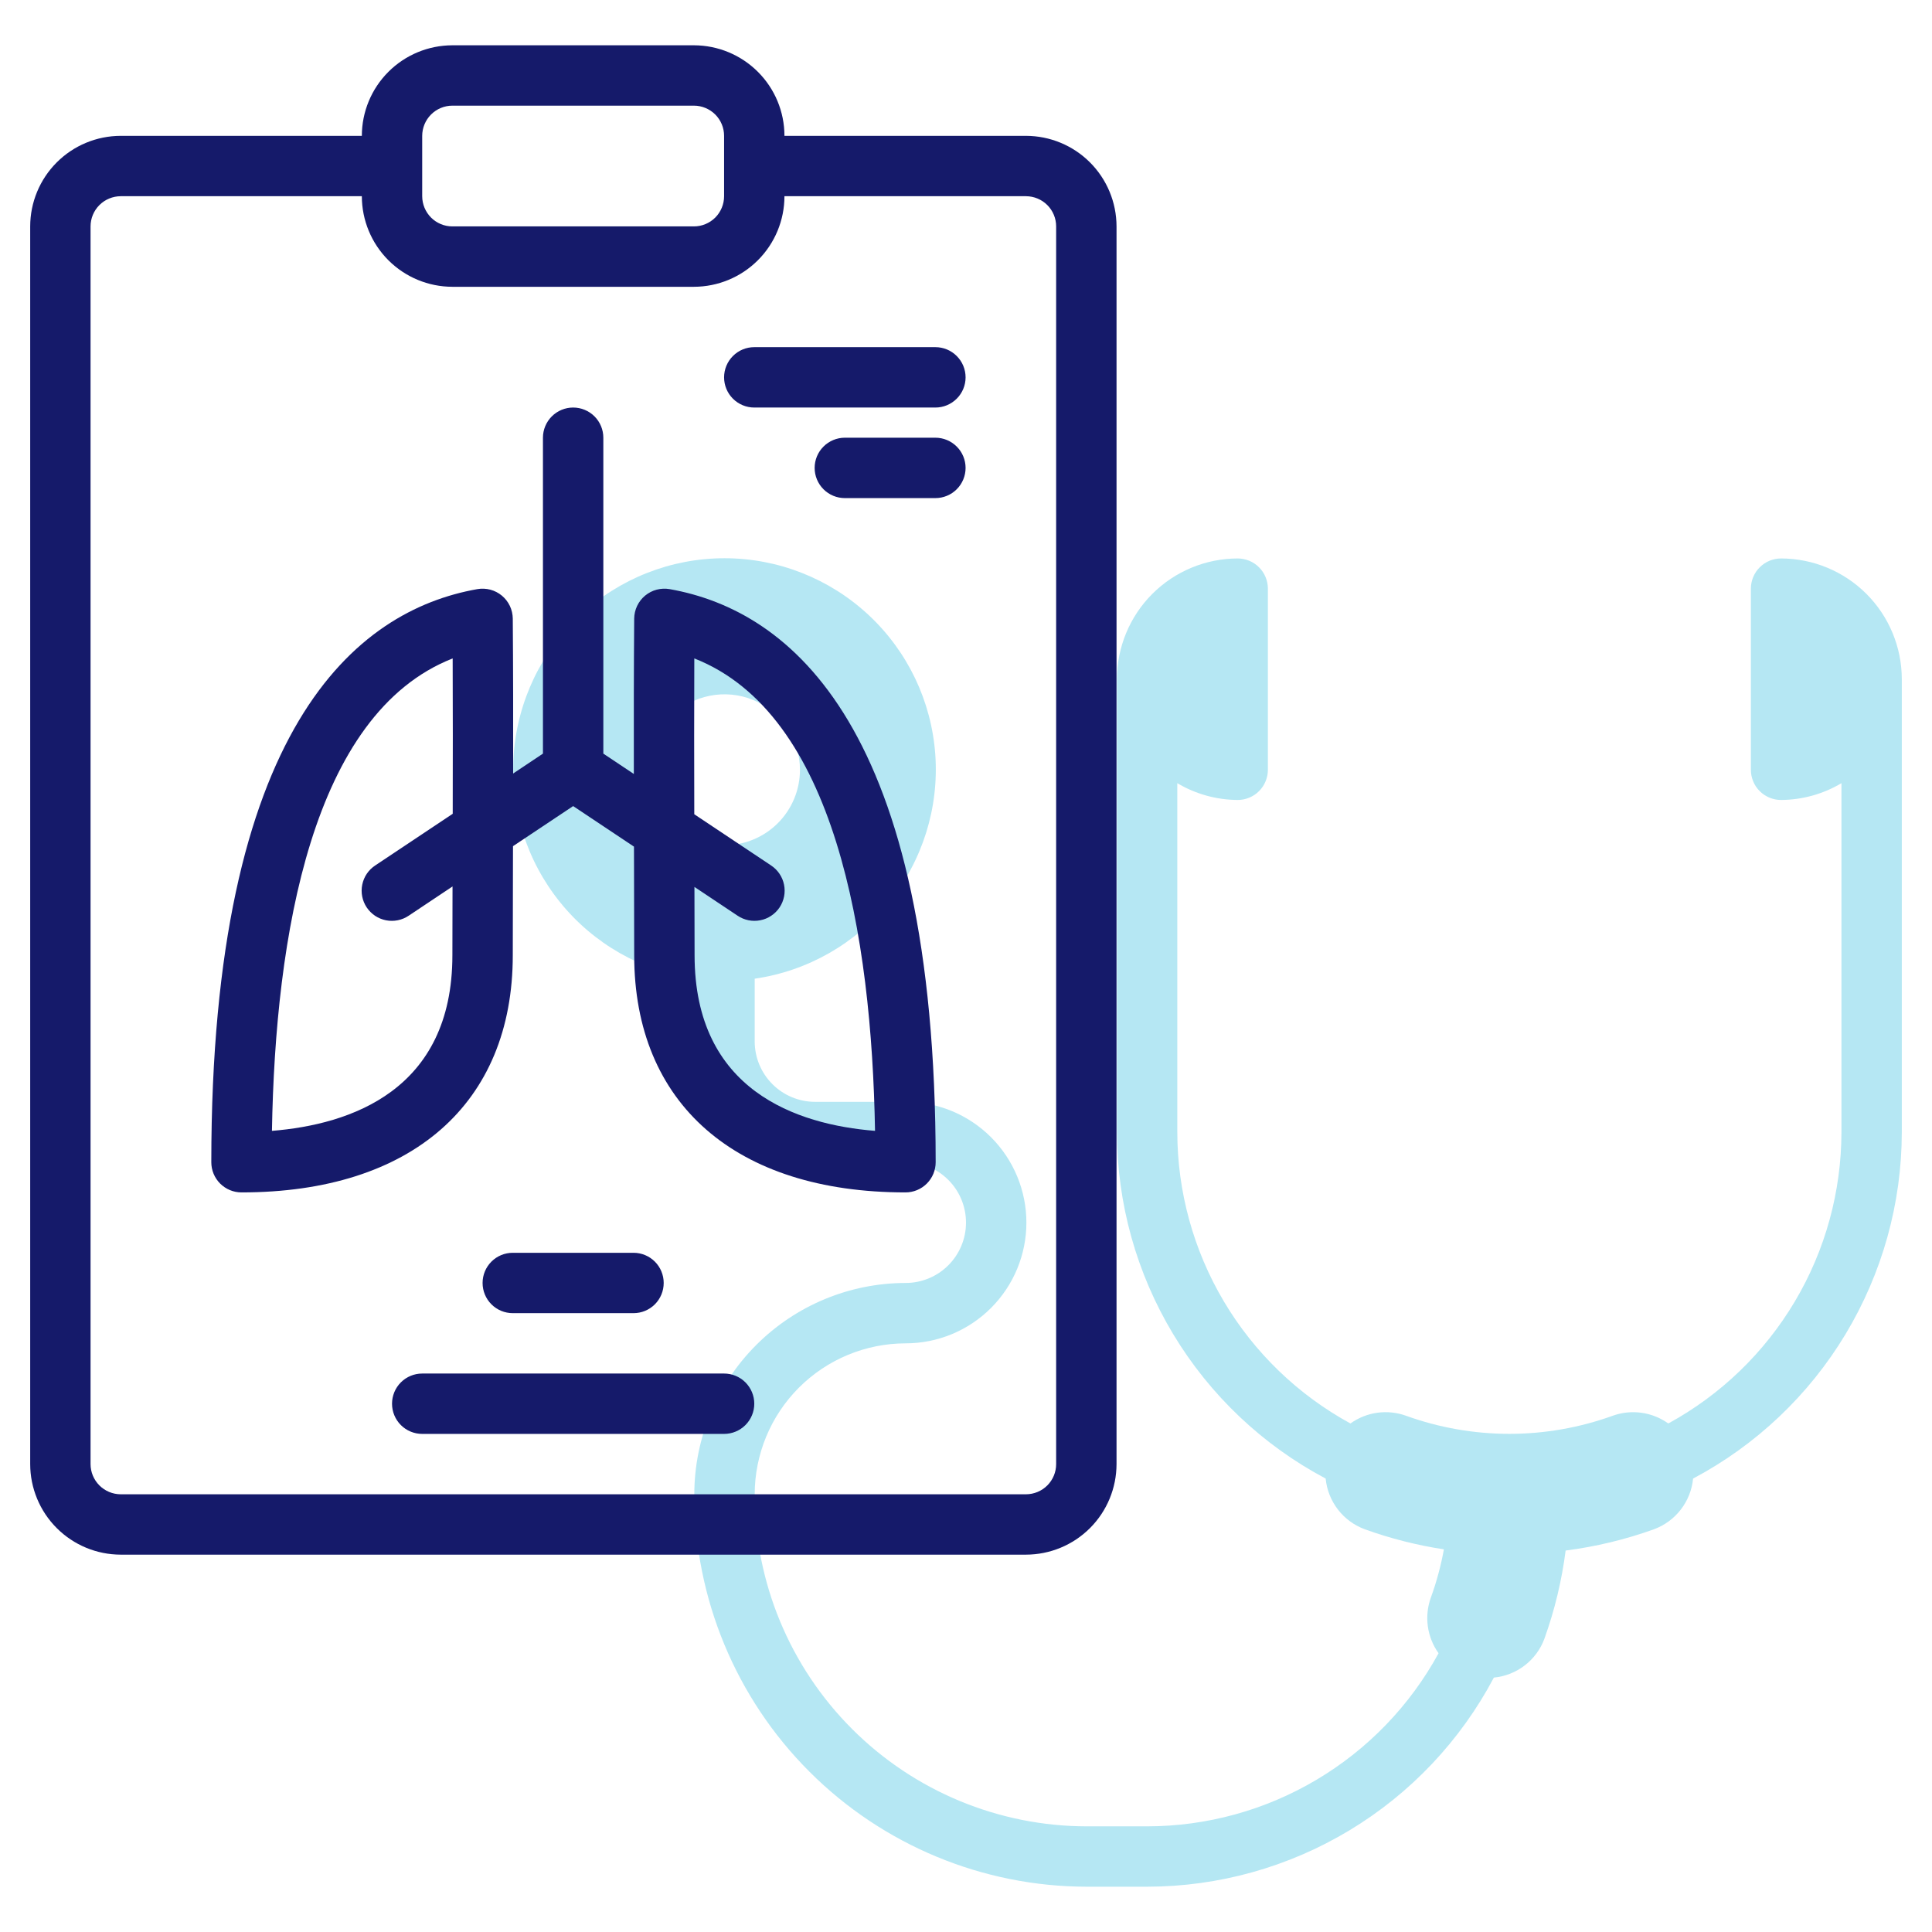
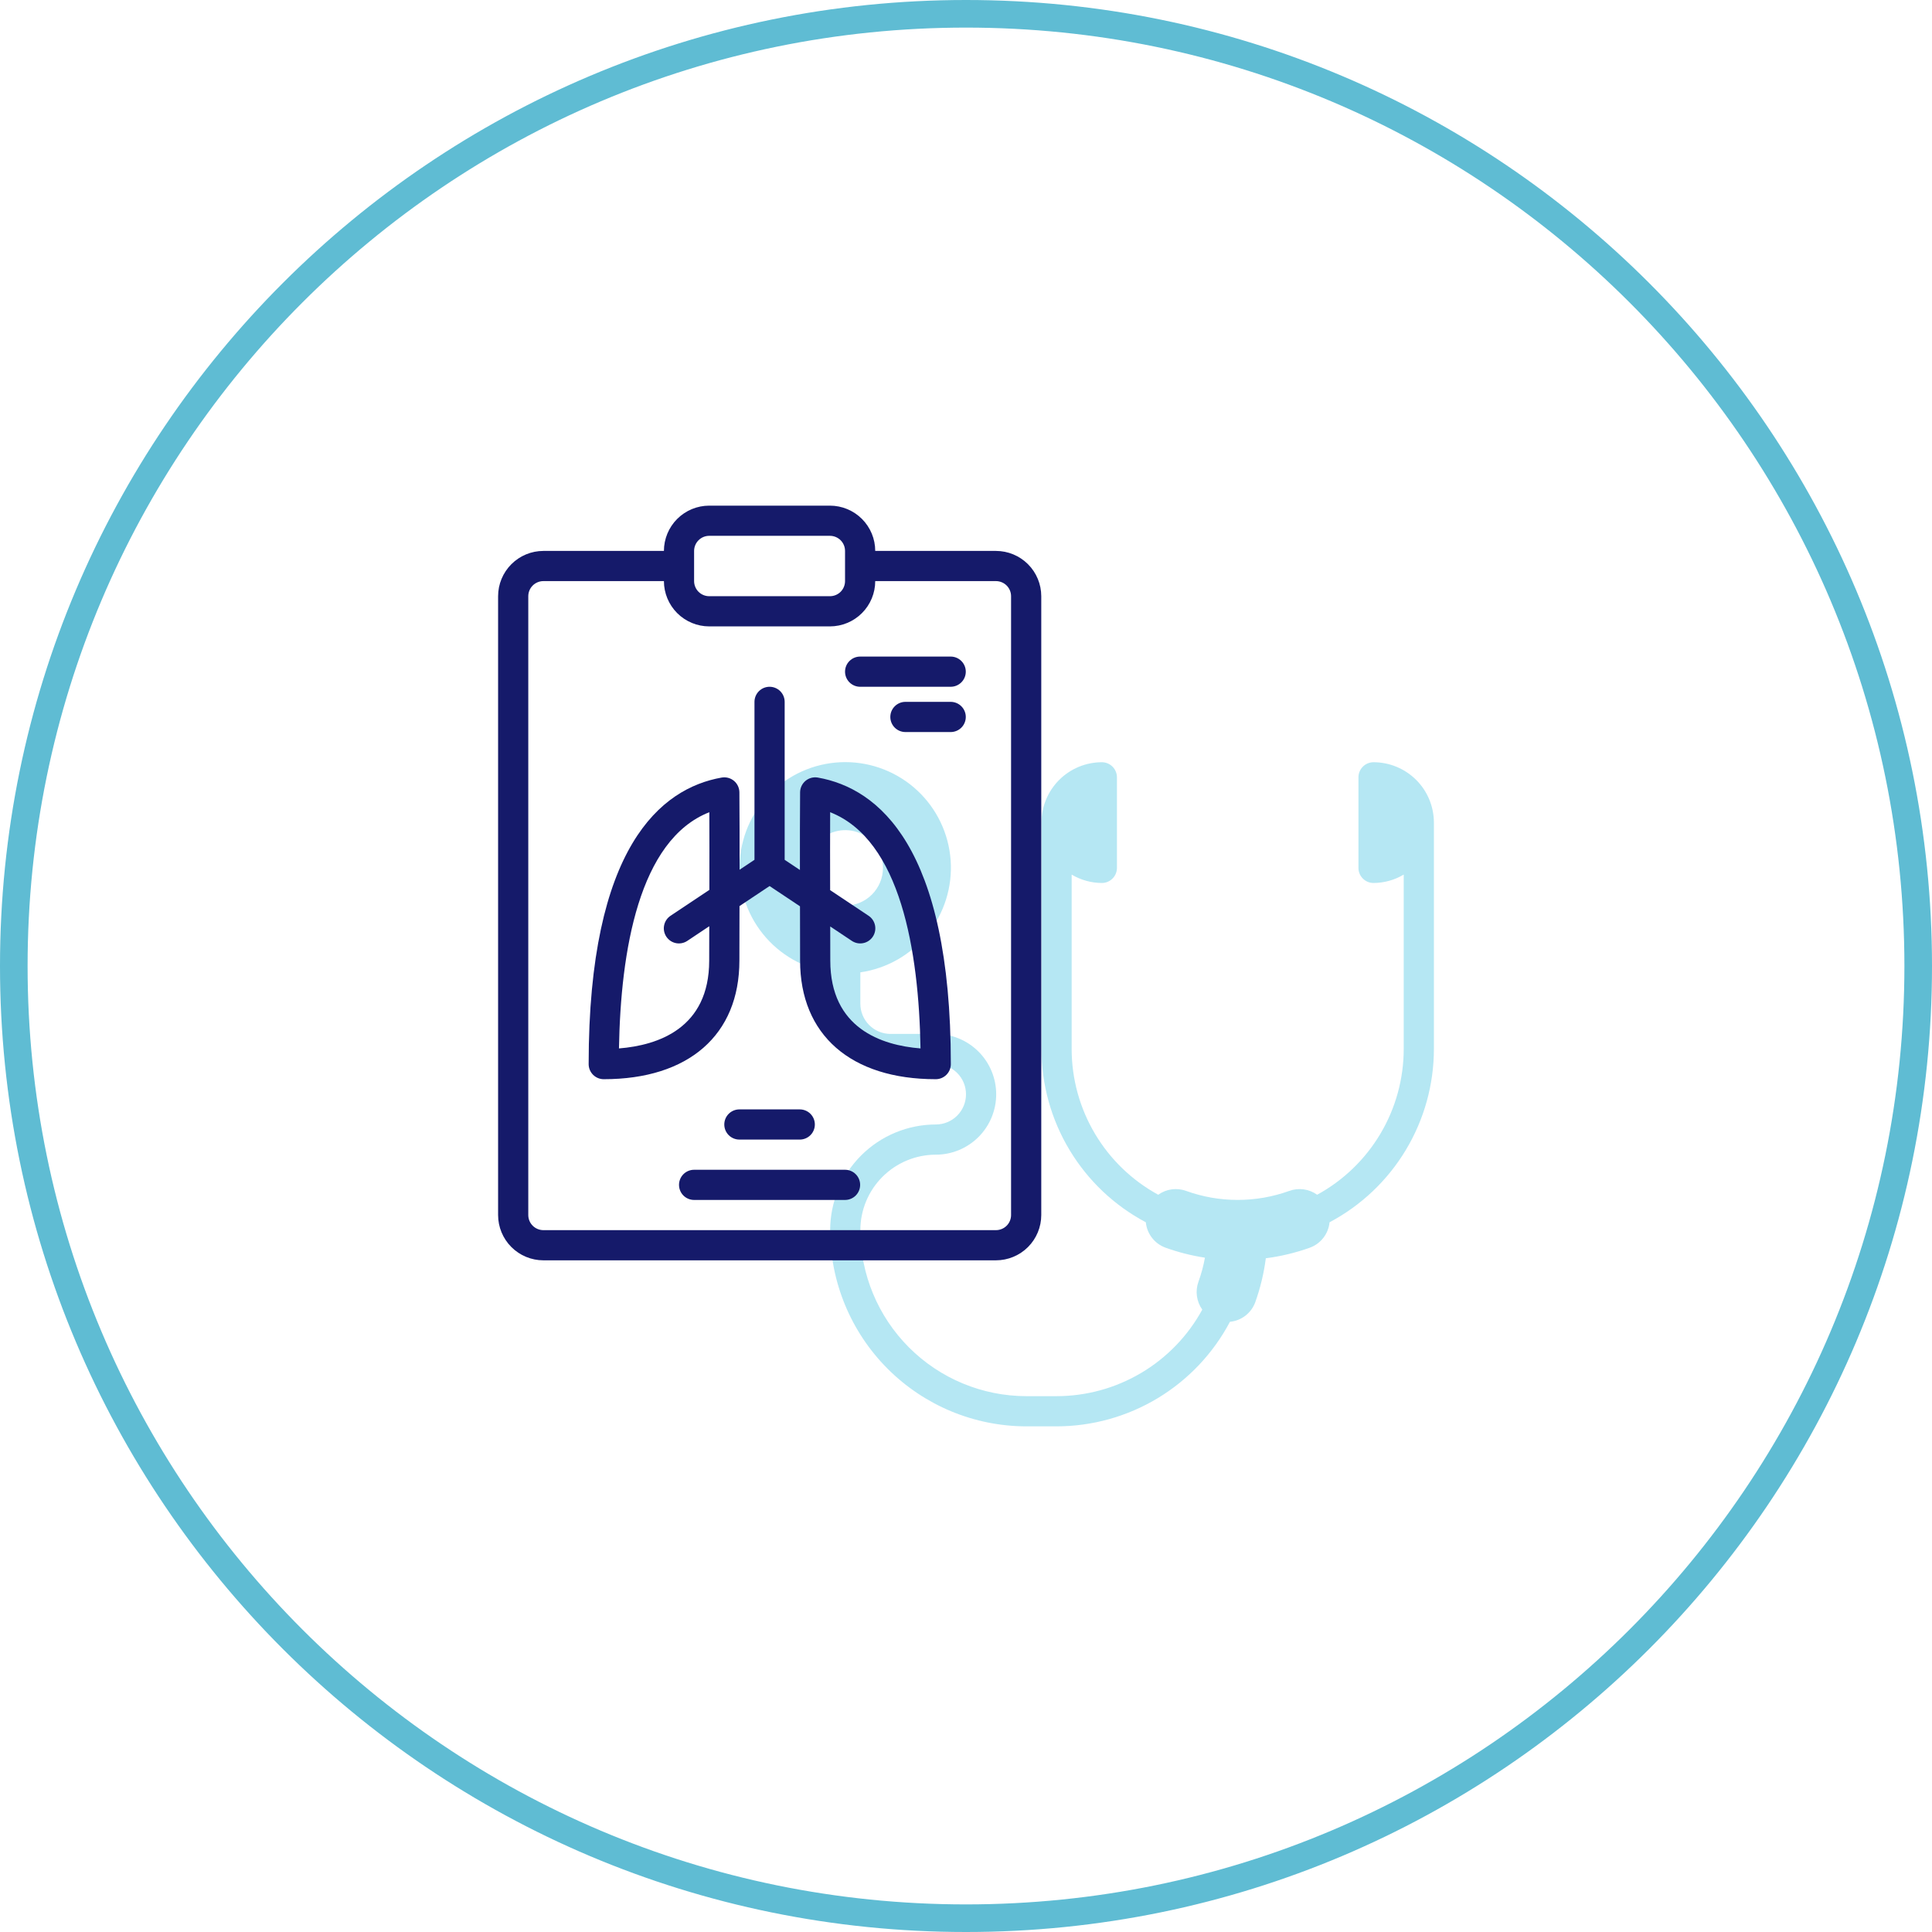
- <svg xmlns="http://www.w3.org/2000/svg" width="70" height="70" viewBox="0 0 70 70" fill="none">
-   <path d="M64.531 20.234C64.388 20.234 64.245 20.263 64.113 20.317C63.98 20.372 63.859 20.453 63.758 20.555C63.656 20.656 63.575 20.777 63.521 20.91C63.466 21.042 63.437 21.184 63.438 21.328V27.891C63.437 28.034 63.466 28.177 63.521 28.309C63.575 28.442 63.656 28.563 63.758 28.664C63.859 28.766 63.98 28.846 64.113 28.901C64.245 28.956 64.388 28.985 64.531 28.984C65.302 28.98 66.057 28.77 66.719 28.376V41.016C66.717 43.177 66.134 45.298 65.03 47.156C63.926 49.014 62.343 50.54 60.446 51.575C60.157 51.369 59.823 51.235 59.471 51.187C59.119 51.138 58.761 51.176 58.427 51.297C56.01 52.169 53.365 52.169 50.948 51.297C50.614 51.176 50.256 51.138 49.904 51.186C49.552 51.234 49.218 51.368 48.929 51.575C47.032 50.54 45.449 49.014 44.345 47.156C43.241 45.298 42.658 43.177 42.656 41.016V28.376C43.318 28.77 44.073 28.98 44.844 28.984C44.987 28.985 45.13 28.956 45.262 28.901C45.395 28.846 45.516 28.766 45.617 28.664C45.719 28.563 45.8 28.442 45.854 28.309C45.909 28.177 45.938 28.034 45.938 27.891V21.328C45.938 21.184 45.909 21.042 45.854 20.91C45.8 20.777 45.719 20.656 45.617 20.555C45.516 20.453 45.395 20.372 45.262 20.317C45.13 20.263 44.987 20.234 44.844 20.234C43.684 20.236 42.572 20.697 41.751 21.517C40.931 22.337 40.47 23.45 40.469 24.609V41.016C40.471 43.598 41.176 46.13 42.509 48.342C43.841 50.554 45.75 52.362 48.031 53.571C48.071 53.98 48.225 54.37 48.477 54.695C48.728 55.021 49.067 55.268 49.453 55.41C50.381 55.744 51.34 55.987 52.315 56.136C52.207 56.729 52.05 57.313 51.844 57.88C51.723 58.214 51.685 58.572 51.733 58.924C51.782 59.276 51.915 59.611 52.122 59.9C51.087 61.796 49.56 63.38 47.702 64.483C45.844 65.587 43.724 66.17 41.562 66.172H39.375C36.185 66.168 33.127 64.9 30.872 62.644C28.616 60.389 27.347 57.331 27.344 54.141C27.346 52.691 27.922 51.301 28.947 50.276C29.973 49.25 31.363 48.674 32.812 48.672C33.973 48.672 35.086 48.211 35.906 47.391C36.727 46.57 37.188 45.457 37.188 44.297C37.188 43.137 36.727 42.024 35.906 41.203C35.086 40.383 33.973 39.922 32.812 39.922H29.531C28.951 39.921 28.395 39.691 27.985 39.28C27.575 38.87 27.345 38.314 27.344 37.734V35.46C29.26 35.183 31 34.191 32.214 32.683C33.427 31.176 34.025 29.264 33.887 27.334C33.748 25.403 32.883 23.596 31.466 22.278C30.049 20.959 28.186 20.226 26.25 20.226C24.314 20.226 22.451 20.959 21.034 22.278C19.617 23.596 18.752 25.403 18.613 27.334C18.475 29.264 19.073 31.176 20.287 32.683C21.5 34.191 23.241 35.183 25.156 35.46V37.734C25.157 38.894 25.619 40.007 26.439 40.827C27.259 41.647 28.371 42.108 29.531 42.109H32.812C33.393 42.109 33.949 42.34 34.359 42.75C34.77 43.16 35 43.717 35 44.297C35 44.877 34.77 45.434 34.359 45.844C33.949 46.254 33.393 46.484 32.812 46.484C30.783 46.487 28.837 47.294 27.401 48.73C25.966 50.165 25.159 52.111 25.156 54.141C25.161 57.91 26.66 61.525 29.326 64.19C31.991 66.856 35.605 68.355 39.375 68.359H41.562C44.147 68.357 46.683 67.65 48.896 66.315C51.11 64.98 52.917 63.067 54.126 60.782C54.532 60.743 54.92 60.591 55.243 60.342C55.567 60.093 55.815 59.758 55.956 59.376C56.328 58.341 56.586 57.269 56.726 56.179C57.816 56.039 58.888 55.781 59.922 55.41C60.308 55.268 60.647 55.021 60.898 54.695C61.15 54.37 61.304 53.98 61.344 53.571C63.625 52.362 65.534 50.554 66.866 48.342C68.198 46.13 68.904 43.598 68.906 41.016V24.609C68.905 23.45 68.444 22.337 67.624 21.517C66.803 20.697 65.691 20.236 64.531 20.234ZM26.25 30.625C25.709 30.625 25.18 30.465 24.731 30.164C24.281 29.864 23.931 29.437 23.724 28.937C23.517 28.438 23.463 27.888 23.568 27.357C23.674 26.827 23.934 26.34 24.317 25.957C24.699 25.575 25.186 25.314 25.717 25.209C26.247 25.103 26.797 25.157 27.296 25.364C27.796 25.571 28.223 25.922 28.524 26.372C28.824 26.821 28.984 27.35 28.984 27.891C28.984 28.616 28.696 29.311 28.183 29.824C27.671 30.337 26.975 30.625 26.25 30.625Z" fill="#B5E7F3" />
-   <path d="M24.262 21.345C24.106 21.318 23.945 21.325 23.792 21.365C23.638 21.406 23.495 21.48 23.373 21.581C23.251 21.683 23.152 21.81 23.084 21.953C23.016 22.097 22.98 22.253 22.978 22.412C22.964 24.146 22.962 26.116 22.965 28.042L21.86 27.305V15.859C21.86 15.569 21.745 15.291 21.54 15.086C21.335 14.881 21.056 14.766 20.766 14.766C20.476 14.766 20.198 14.881 19.993 15.086C19.788 15.291 19.672 15.569 19.672 15.859V27.305L18.592 28.026C18.595 26.105 18.593 24.141 18.579 22.412C18.577 22.253 18.541 22.097 18.473 21.953C18.405 21.81 18.306 21.683 18.184 21.581C18.062 21.48 17.919 21.406 17.765 21.365C17.612 21.325 17.451 21.318 17.295 21.345C12.898 22.123 7.656 26.356 7.656 42.109C7.656 42.253 7.684 42.395 7.739 42.528C7.794 42.661 7.875 42.781 7.976 42.883C8.078 42.984 8.199 43.065 8.331 43.12C8.464 43.175 8.606 43.203 8.75 43.203C14.905 43.203 18.579 39.99 18.579 34.609L18.585 31.391L18.587 30.658L20.766 29.206L22.97 30.675L22.972 31.391L22.978 34.609C22.978 39.99 26.653 43.203 32.807 43.203C32.951 43.203 33.093 43.175 33.226 43.12C33.359 43.065 33.479 42.984 33.581 42.883C33.682 42.781 33.763 42.661 33.818 42.528C33.873 42.395 33.901 42.253 33.901 42.109C33.901 26.356 28.66 22.123 24.262 21.345ZM16.391 34.609C16.391 39.512 12.687 40.746 9.853 40.973C9.976 33.908 11.296 25.86 16.401 23.856C16.409 25.667 16.407 27.635 16.403 29.485L13.597 31.356C13.476 31.435 13.372 31.537 13.291 31.656C13.21 31.776 13.154 31.91 13.125 32.052C13.096 32.193 13.095 32.339 13.123 32.481C13.151 32.622 13.206 32.757 13.286 32.877C13.367 32.997 13.47 33.1 13.59 33.181C13.71 33.261 13.845 33.316 13.986 33.344C14.128 33.372 14.274 33.371 14.415 33.342C14.557 33.313 14.691 33.257 14.81 33.176L16.396 32.118L16.391 34.609ZM25.166 34.609L25.161 32.135L26.722 33.176C26.842 33.257 26.976 33.313 27.117 33.342C27.259 33.371 27.404 33.371 27.546 33.343C27.688 33.316 27.823 33.26 27.942 33.18C28.063 33.1 28.166 32.997 28.246 32.877C28.326 32.757 28.381 32.622 28.409 32.48C28.437 32.339 28.436 32.193 28.407 32.052C28.378 31.91 28.322 31.776 28.241 31.657C28.16 31.537 28.056 31.435 27.936 31.356L25.155 29.502C25.15 27.647 25.148 25.672 25.156 23.856C30.261 25.86 31.581 33.908 31.704 40.973C28.87 40.746 25.166 39.512 25.166 34.609Z" fill="#151A6A" />
-   <path d="M37.172 4.922H28.422C28.422 4.052 28.076 3.218 27.46 2.603C26.845 1.988 26.011 1.642 25.141 1.641H16.391C15.521 1.642 14.687 1.988 14.072 2.603C13.457 3.218 13.111 4.052 13.11 4.922H4.375C3.505 4.923 2.671 5.269 2.056 5.884C1.441 6.499 1.095 7.333 1.094 8.203V53.047C1.095 53.917 1.441 54.751 2.056 55.366C2.671 55.981 3.505 56.327 4.375 56.328H37.172C38.042 56.327 38.877 55.981 39.492 55.366C40.107 54.751 40.453 53.917 40.454 53.047V8.203C40.453 7.333 40.107 6.499 39.492 5.884C38.877 5.269 38.042 4.923 37.172 4.922ZM15.297 4.922C15.298 4.632 15.413 4.354 15.618 4.149C15.823 3.944 16.101 3.828 16.391 3.828H25.141C25.431 3.828 25.709 3.944 25.915 4.149C26.12 4.354 26.235 4.632 26.235 4.922V7.109C26.235 7.399 26.12 7.677 25.915 7.883C25.709 8.088 25.431 8.203 25.141 8.203H16.391C16.101 8.203 15.823 8.088 15.618 7.883C15.413 7.677 15.298 7.399 15.297 7.109V4.922ZM38.266 53.047C38.266 53.337 38.151 53.615 37.946 53.82C37.741 54.025 37.463 54.14 37.172 54.141H4.375C4.085 54.14 3.807 54.025 3.602 53.82C3.397 53.615 3.281 53.337 3.281 53.047V8.203C3.281 7.913 3.397 7.635 3.602 7.43C3.807 7.225 4.085 7.11 4.375 7.109H13.11C13.111 7.979 13.457 8.813 14.072 9.429C14.687 10.044 15.521 10.39 16.391 10.391H25.141C26.011 10.39 26.845 10.044 27.46 9.429C28.076 8.813 28.422 7.979 28.422 7.109H37.172C37.463 7.11 37.741 7.225 37.946 7.43C38.151 7.635 38.266 7.913 38.266 8.203V53.047Z" fill="#151A6A" />
-   <path d="M33.891 12.578H27.329C27.038 12.578 26.76 12.693 26.555 12.899C26.35 13.104 26.235 13.382 26.235 13.672C26.235 13.962 26.35 14.24 26.555 14.445C26.76 14.65 27.038 14.766 27.329 14.766H33.891C34.181 14.766 34.459 14.65 34.664 14.445C34.87 14.24 34.985 13.962 34.985 13.672C34.985 13.382 34.87 13.104 34.664 12.899C34.459 12.693 34.181 12.578 33.891 12.578Z" fill="#151A6A" />
-   <path d="M33.891 15.859H30.61C30.32 15.859 30.042 15.975 29.837 16.18C29.631 16.385 29.516 16.663 29.516 16.953C29.516 17.243 29.631 17.521 29.837 17.727C30.042 17.932 30.32 18.047 30.61 18.047H33.891C34.181 18.047 34.459 17.932 34.664 17.727C34.87 17.521 34.985 17.243 34.985 16.953C34.985 16.663 34.87 16.385 34.664 16.18C34.459 15.975 34.181 15.859 33.891 15.859Z" fill="#151A6A" />
-   <path d="M26.235 49.766H15.297C15.007 49.766 14.729 49.881 14.524 50.086C14.319 50.291 14.204 50.569 14.204 50.859C14.204 51.15 14.319 51.428 14.524 51.633C14.729 51.838 15.007 51.953 15.297 51.953H26.235C26.525 51.953 26.803 51.838 27.008 51.633C27.213 51.428 27.329 51.15 27.329 50.859C27.329 50.569 27.213 50.291 27.008 50.086C26.803 49.881 26.525 49.766 26.235 49.766Z" fill="#151A6A" />
-   <path d="M22.954 47.578C23.244 47.578 23.522 47.463 23.727 47.258C23.932 47.053 24.047 46.775 24.047 46.484C24.047 46.194 23.932 45.916 23.727 45.711C23.522 45.506 23.244 45.391 22.954 45.391H18.579C18.288 45.391 18.01 45.506 17.805 45.711C17.6 45.916 17.485 46.194 17.485 46.484C17.485 46.775 17.6 47.053 17.805 47.258C18.01 47.463 18.288 47.578 18.579 47.578H22.954Z" fill="#151A6A" />
+ <svg xmlns="http://www.w3.org/2000/svg" id="Capa_1" x="0px" y="0px" viewBox="0 0 140 140">
+   <style type="text/css">
+ .st0{fill:none;stroke:#5FBCD3;stroke-width:2;}
+ .st1{fill:#B5E7F3;}
+ .st2{fill:#151A6A;}
+ </style>
+   <circle class="st0" cx="70" cy="70" r="69" />
+   <g transform="translate(35,35) scale(1)">
+     <svg width="70" height="70" viewBox="0 0 70 70" fill="none">
+       <path d="M64.531 20.234C64.388 20.234 64.245 20.263 64.113 20.317C63.98 20.372 63.859 20.453 63.758 20.555C63.656 20.656 63.575 20.777 63.521 20.91C63.466 21.042 63.437 21.184 63.438 21.328V27.891C63.437 28.034 63.466 28.177 63.521 28.309C63.575 28.442 63.656 28.563 63.758 28.664C63.859 28.766 63.98 28.846 64.113 28.901C64.245 28.956 64.388 28.985 64.531 28.984C65.302 28.98 66.057 28.77 66.719 28.376V41.016C66.717 43.177 66.134 45.298 65.03 47.156C63.926 49.014 62.343 50.54 60.446 51.575C60.157 51.369 59.823 51.235 59.471 51.187C59.119 51.138 58.761 51.176 58.427 51.297C56.01 52.169 53.365 52.169 50.948 51.297C50.614 51.176 50.256 51.138 49.904 51.186C49.552 51.234 49.218 51.368 48.929 51.575C47.032 50.54 45.449 49.014 44.345 47.156C43.241 45.298 42.658 43.177 42.656 41.016V28.376C43.318 28.77 44.073 28.98 44.844 28.984C44.987 28.985 45.13 28.956 45.262 28.901C45.395 28.846 45.516 28.766 45.617 28.664C45.719 28.563 45.8 28.442 45.854 28.309C45.909 28.177 45.938 28.034 45.938 27.891V21.328C45.938 21.184 45.909 21.042 45.854 20.91C45.8 20.777 45.719 20.656 45.617 20.555C45.516 20.453 45.395 20.372 45.262 20.317C45.13 20.263 44.987 20.234 44.844 20.234C43.684 20.236 42.572 20.697 41.751 21.517C40.931 22.337 40.47 23.45 40.469 24.609V41.016C40.471 43.598 41.176 46.13 42.509 48.342C43.841 50.554 45.75 52.362 48.031 53.571C48.071 53.98 48.225 54.37 48.477 54.695C48.728 55.021 49.067 55.268 49.453 55.41C50.381 55.744 51.34 55.987 52.315 56.136C52.207 56.729 52.05 57.313 51.844 57.88C51.723 58.214 51.685 58.572 51.733 58.924C51.782 59.276 51.915 59.611 52.122 59.9C51.087 61.796 49.56 63.38 47.702 64.483C45.844 65.587 43.724 66.17 41.562 66.172H39.375C36.185 66.168 33.127 64.9 30.872 62.644C28.616 60.389 27.347 57.331 27.344 54.141C27.346 52.691 27.922 51.301 28.947 50.276C29.973 49.25 31.363 48.674 32.812 48.672C33.973 48.672 35.086 48.211 35.906 47.391C36.727 46.57 37.188 45.457 37.188 44.297C37.188 43.137 36.727 42.024 35.906 41.203C35.086 40.383 33.973 39.922 32.812 39.922H29.531C28.951 39.921 28.395 39.691 27.985 39.28C27.575 38.87 27.345 38.314 27.344 37.734V35.46C29.26 35.183 31 34.191 32.214 32.683C33.427 31.176 34.025 29.264 33.887 27.334C33.748 25.403 32.883 23.596 31.466 22.278C30.049 20.959 28.186 20.226 26.25 20.226C24.314 20.226 22.451 20.959 21.034 22.278C19.617 23.596 18.752 25.403 18.613 27.334C18.475 29.264 19.073 31.176 20.287 32.683C21.5 34.191 23.241 35.183 25.156 35.46V37.734C25.157 38.894 25.619 40.007 26.439 40.827C27.259 41.647 28.371 42.108 29.531 42.109H32.812C33.393 42.109 33.949 42.34 34.359 42.75C34.77 43.16 35 43.717 35 44.297C35 44.877 34.77 45.434 34.359 45.844C33.949 46.254 33.393 46.484 32.812 46.484C30.783 46.487 28.837 47.294 27.401 48.73C25.966 50.165 25.159 52.111 25.156 54.141C25.161 57.91 26.66 61.525 29.326 64.19C31.991 66.856 35.605 68.355 39.375 68.359H41.562C44.147 68.357 46.683 67.65 48.896 66.315C51.11 64.98 52.917 63.067 54.126 60.782C54.532 60.743 54.92 60.591 55.243 60.342C55.567 60.093 55.815 59.758 55.956 59.376C56.328 58.341 56.586 57.269 56.726 56.179C57.816 56.039 58.888 55.781 59.922 55.41C60.308 55.268 60.647 55.021 60.898 54.695C61.15 54.37 61.304 53.98 61.344 53.571C63.625 52.362 65.534 50.554 66.866 48.342C68.198 46.13 68.904 43.598 68.906 41.016V24.609C68.905 23.45 68.444 22.337 67.624 21.517C66.803 20.697 65.691 20.236 64.531 20.234ZM26.25 30.625C25.709 30.625 25.18 30.465 24.731 30.164C24.281 29.864 23.931 29.437 23.724 28.937C23.517 28.438 23.463 27.888 23.568 27.357C23.674 26.827 23.934 26.34 24.317 25.957C24.699 25.575 25.186 25.314 25.717 25.209C26.247 25.103 26.797 25.157 27.296 25.364C27.796 25.571 28.223 25.922 28.524 26.372C28.824 26.821 28.984 27.35 28.984 27.891C28.984 28.616 28.696 29.311 28.183 29.824C27.671 30.337 26.975 30.625 26.25 30.625Z" fill="#B5E7F3" />
+       <path d="M24.262 21.345C24.106 21.318 23.945 21.325 23.792 21.365C23.638 21.406 23.495 21.48 23.373 21.581C23.251 21.683 23.152 21.81 23.084 21.953C23.016 22.097 22.98 22.253 22.978 22.412C22.964 24.146 22.962 26.116 22.965 28.042L21.86 27.305V15.859C21.86 15.569 21.745 15.291 21.54 15.086C21.335 14.881 21.056 14.766 20.766 14.766C20.476 14.766 20.198 14.881 19.993 15.086C19.788 15.291 19.672 15.569 19.672 15.859V27.305L18.592 28.026C18.595 26.105 18.593 24.141 18.579 22.412C18.577 22.253 18.541 22.097 18.473 21.953C18.405 21.81 18.306 21.683 18.184 21.581C18.062 21.48 17.919 21.406 17.765 21.365C17.612 21.325 17.451 21.318 17.295 21.345C12.898 22.123 7.656 26.356 7.656 42.109C7.656 42.253 7.684 42.395 7.739 42.528C7.794 42.661 7.875 42.781 7.976 42.883C8.078 42.984 8.199 43.065 8.331 43.12C8.464 43.175 8.606 43.203 8.75 43.203C14.905 43.203 18.579 39.99 18.579 34.609L18.585 31.391L18.587 30.658L20.766 29.206L22.97 30.675L22.972 31.391L22.978 34.609C22.978 39.99 26.653 43.203 32.807 43.203C32.951 43.203 33.093 43.175 33.226 43.12C33.359 43.065 33.479 42.984 33.581 42.883C33.682 42.781 33.763 42.661 33.818 42.528C33.873 42.395 33.901 42.253 33.901 42.109C33.901 26.356 28.66 22.123 24.262 21.345ZM16.391 34.609C16.391 39.512 12.687 40.746 9.853 40.973C9.976 33.908 11.296 25.86 16.401 23.856C16.409 25.667 16.407 27.635 16.403 29.485L13.597 31.356C13.476 31.435 13.372 31.537 13.291 31.656C13.21 31.776 13.154 31.91 13.125 32.052C13.096 32.193 13.095 32.339 13.123 32.481C13.151 32.622 13.206 32.757 13.286 32.877C13.367 32.997 13.47 33.1 13.59 33.181C13.71 33.261 13.845 33.316 13.986 33.344C14.128 33.372 14.274 33.371 14.415 33.342C14.557 33.313 14.691 33.257 14.81 33.176L16.396 32.118L16.391 34.609ZM25.166 34.609L25.161 32.135L26.722 33.176C26.842 33.257 26.976 33.313 27.117 33.342C27.259 33.371 27.404 33.371 27.546 33.343C27.688 33.316 27.823 33.26 27.942 33.18C28.063 33.1 28.166 32.997 28.246 32.877C28.326 32.757 28.381 32.622 28.409 32.48C28.437 32.339 28.436 32.193 28.407 32.052C28.378 31.91 28.322 31.776 28.241 31.657C28.16 31.537 28.056 31.435 27.936 31.356L25.155 29.502C25.15 27.647 25.148 25.672 25.156 23.856C30.261 25.86 31.581 33.908 31.704 40.973C28.87 40.746 25.166 39.512 25.166 34.609Z" fill="#151A6A" />
+       <path d="M37.172 4.922H28.422C28.422 4.052 28.076 3.218 27.46 2.603C26.845 1.988 26.011 1.642 25.141 1.641H16.391C15.521 1.642 14.687 1.988 14.072 2.603C13.457 3.218 13.111 4.052 13.11 4.922H4.375C3.505 4.923 2.671 5.269 2.056 5.884C1.441 6.499 1.095 7.333 1.094 8.203V53.047C1.095 53.917 1.441 54.751 2.056 55.366C2.671 55.981 3.505 56.327 4.375 56.328H37.172C38.042 56.327 38.877 55.981 39.492 55.366C40.107 54.751 40.453 53.917 40.454 53.047V8.203C40.453 7.333 40.107 6.499 39.492 5.884C38.877 5.269 38.042 4.923 37.172 4.922ZM15.297 4.922C15.298 4.632 15.413 4.354 15.618 4.149C15.823 3.944 16.101 3.828 16.391 3.828H25.141C25.431 3.828 25.709 3.944 25.915 4.149C26.12 4.354 26.235 4.632 26.235 4.922V7.109C26.235 7.399 26.12 7.677 25.915 7.883C25.709 8.088 25.431 8.203 25.141 8.203H16.391C16.101 8.203 15.823 8.088 15.618 7.883C15.413 7.677 15.298 7.399 15.297 7.109V4.922ZM38.266 53.047C38.266 53.337 38.151 53.615 37.946 53.82C37.741 54.025 37.463 54.14 37.172 54.141H4.375C4.085 54.14 3.807 54.025 3.602 53.82C3.397 53.615 3.281 53.337 3.281 53.047V8.203C3.281 7.913 3.397 7.635 3.602 7.43C3.807 7.225 4.085 7.11 4.375 7.109H13.11C13.111 7.979 13.457 8.813 14.072 9.429C14.687 10.044 15.521 10.39 16.391 10.391H25.141C26.011 10.39 26.845 10.044 27.46 9.429C28.076 8.813 28.422 7.979 28.422 7.109H37.172C37.463 7.11 37.741 7.225 37.946 7.43C38.151 7.635 38.266 7.913 38.266 8.203V53.047Z" fill="#151A6A" />
+       <path d="M33.891 12.578H27.329C27.038 12.578 26.76 12.693 26.555 12.899C26.35 13.104 26.235 13.382 26.235 13.672C26.235 13.962 26.35 14.24 26.555 14.445C26.76 14.65 27.038 14.766 27.329 14.766H33.891C34.181 14.766 34.459 14.65 34.664 14.445C34.87 14.24 34.985 13.962 34.985 13.672C34.985 13.382 34.87 13.104 34.664 12.899C34.459 12.693 34.181 12.578 33.891 12.578Z" fill="#151A6A" />
+       <path d="M33.891 15.859H30.61C30.32 15.859 30.042 15.975 29.837 16.18C29.631 16.385 29.516 16.663 29.516 16.953C29.516 17.243 29.631 17.521 29.837 17.727C30.042 17.932 30.32 18.047 30.61 18.047H33.891C34.181 18.047 34.459 17.932 34.664 17.727C34.87 17.521 34.985 17.243 34.985 16.953C34.985 16.663 34.87 16.385 34.664 16.18C34.459 15.975 34.181 15.859 33.891 15.859Z" fill="#151A6A" />
+       <path d="M26.235 49.766H15.297C15.007 49.766 14.729 49.881 14.524 50.086C14.319 50.291 14.204 50.569 14.204 50.859C14.204 51.15 14.319 51.428 14.524 51.633C14.729 51.838 15.007 51.953 15.297 51.953H26.235C26.525 51.953 26.803 51.838 27.008 51.633C27.213 51.428 27.329 51.15 27.329 50.859C27.329 50.569 27.213 50.291 27.008 50.086C26.803 49.881 26.525 49.766 26.235 49.766Z" fill="#151A6A" />
+       <path d="M22.954 47.578C23.244 47.578 23.522 47.463 23.727 47.258C23.932 47.053 24.047 46.775 24.047 46.484C24.047 46.194 23.932 45.916 23.727 45.711C23.522 45.506 23.244 45.391 22.954 45.391H18.579C18.288 45.391 18.01 45.506 17.805 45.711C17.6 45.916 17.485 46.194 17.485 46.484C17.485 46.775 17.6 47.053 17.805 47.258C18.01 47.463 18.288 47.578 18.579 47.578H22.954Z" fill="#151A6A" />
+     </svg>
+   </g>
</svg>
